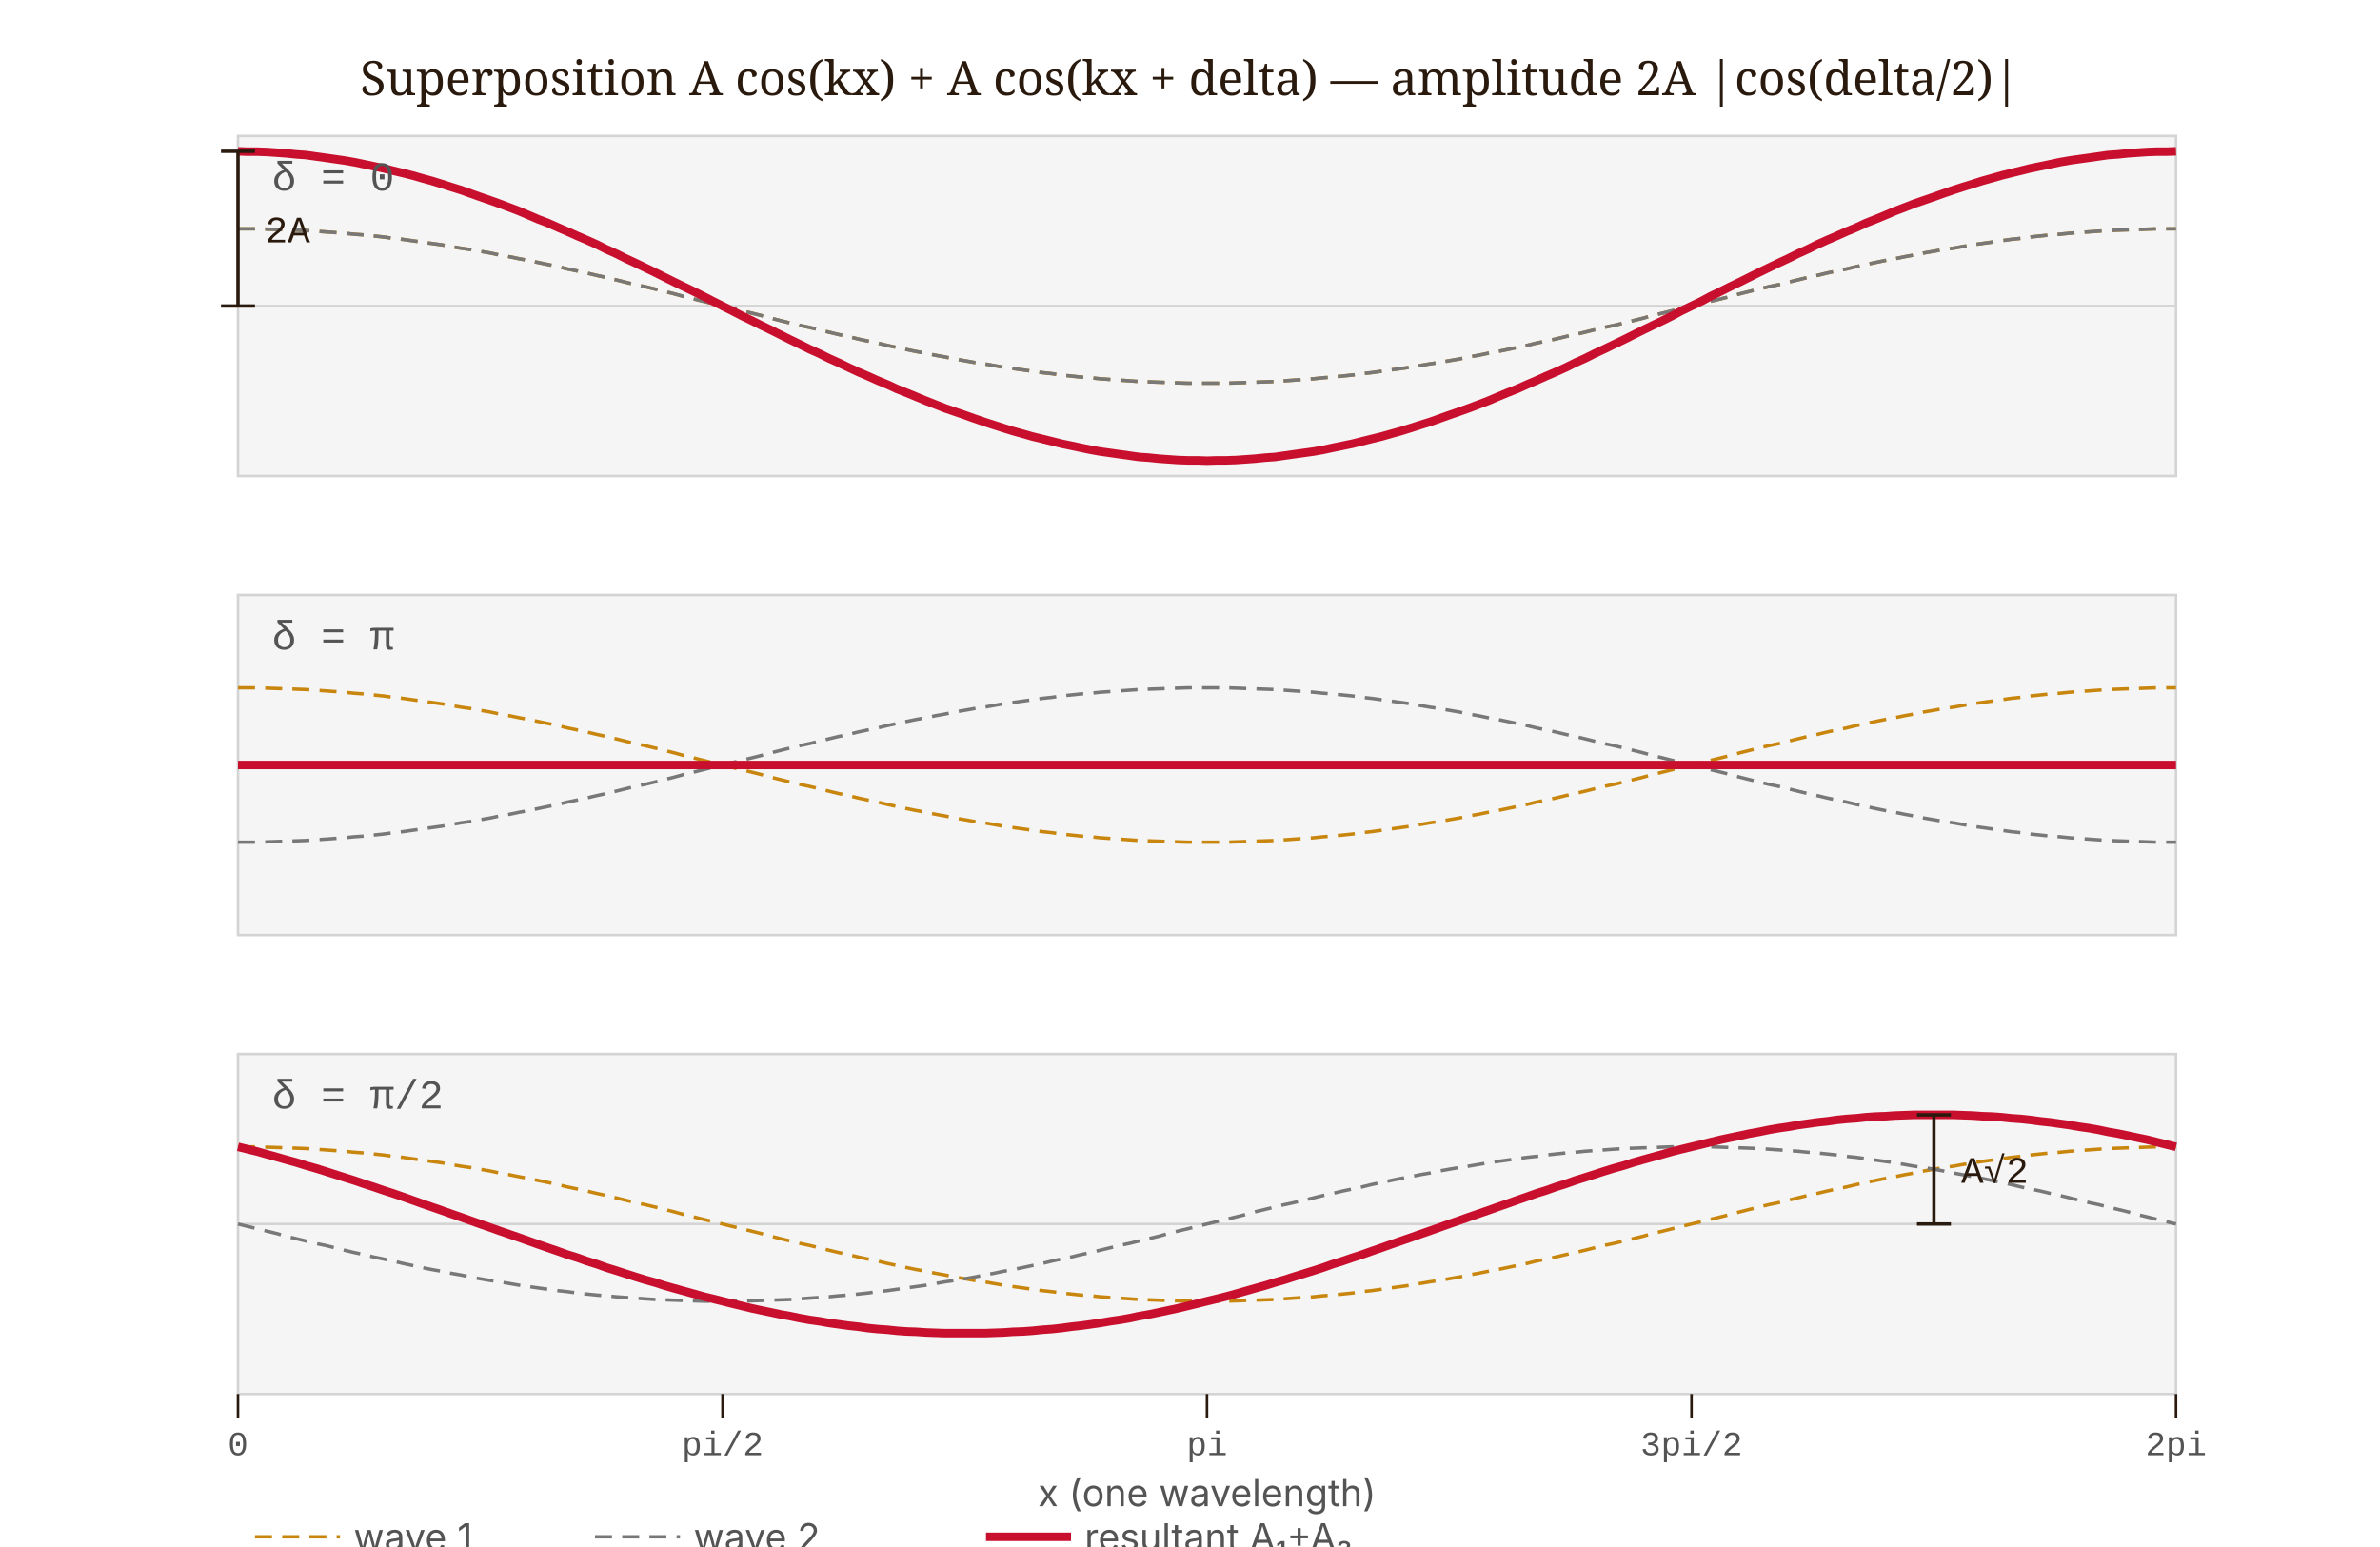
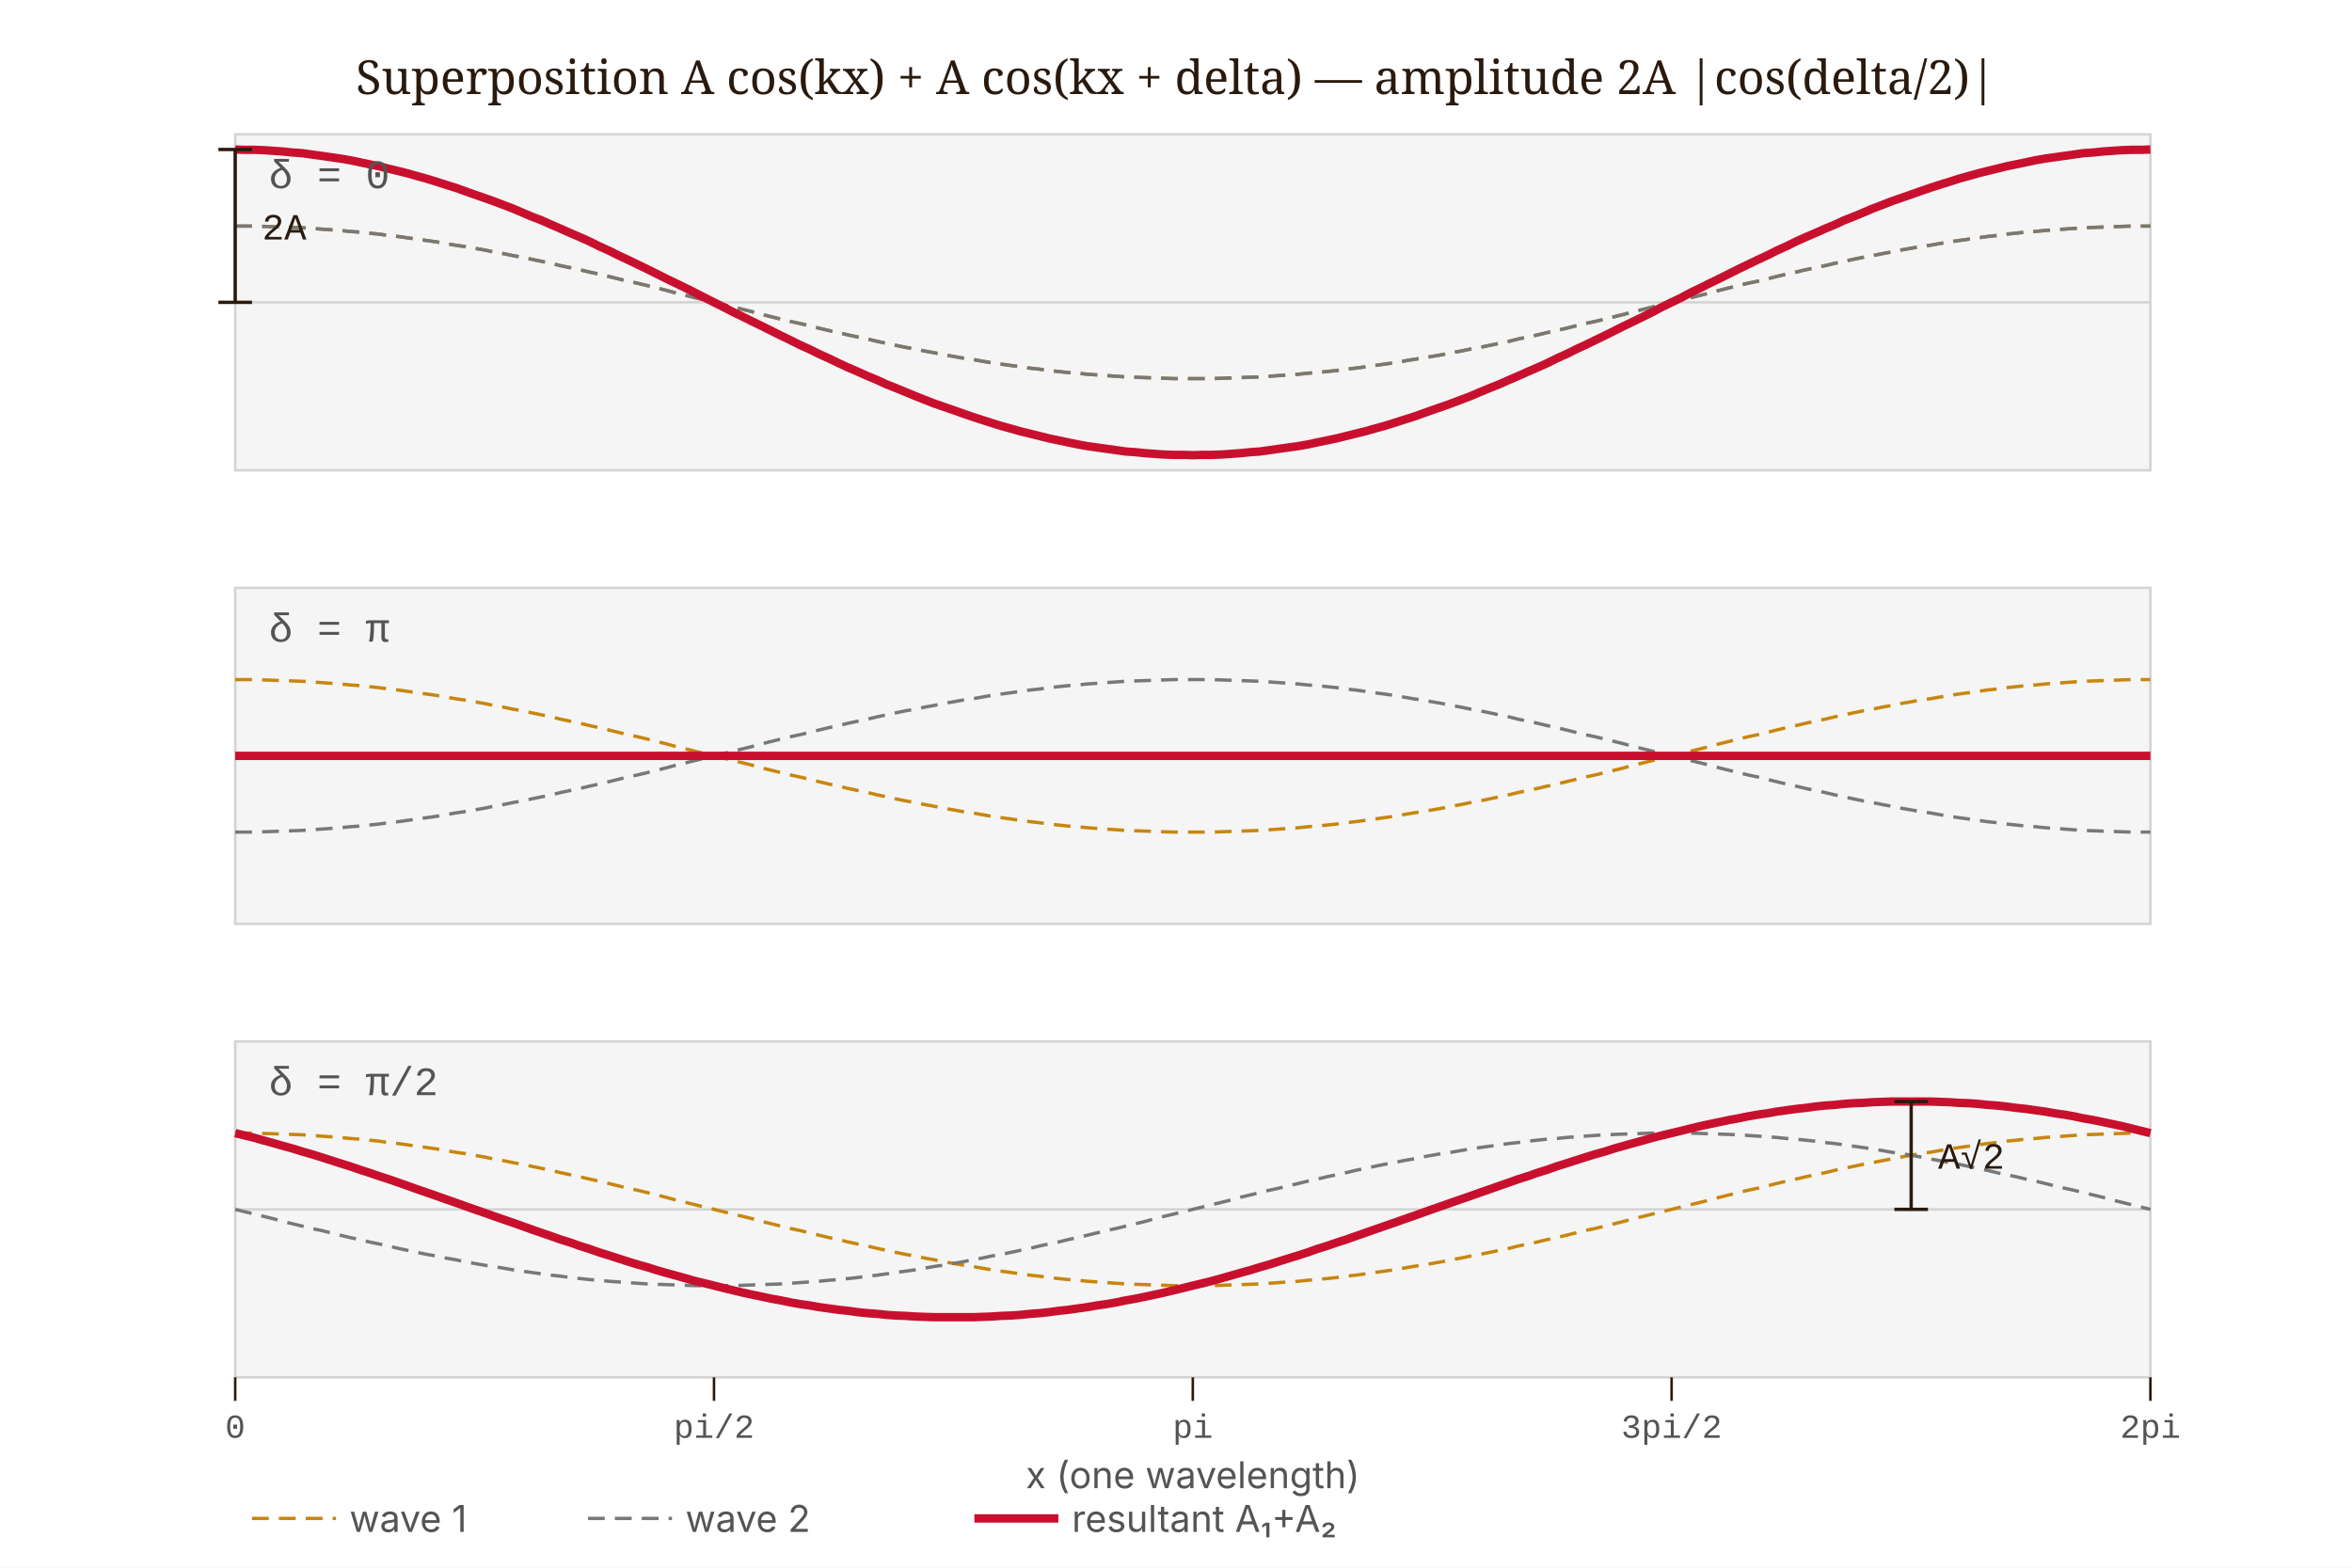
- <svg xmlns="http://www.w3.org/2000/svg" viewBox="0 0 700 455" role="img" aria-labelledby="fig-title-c18-01">
-   <rect width="700" height="455" fill="#FFFFFF" />
+ <svg xmlns="http://www.w3.org/2000/svg" viewBox="0 0 700 466.64" role="img" aria-labelledby="fig-title-c18-01">
+   <rect width="700" height="466.64" fill="#FFFFFF" />
  <text x="350" y="28" text-anchor="middle" font-family="'EB Garamond','Garamond',Georgia,serif" font-size="14" fill="#2a1a0e">
    Superposition  A cos(kx) + A cos(kx + delta)  —  amplitude 2A |cos(delta/2)|
  </text>
  <rect x="70" y="40" width="570" height="100" fill="#F5F5F5" stroke="#D4D4D4" stroke-width="0.75" />
  <line x1="70" y1="90.0" x2="640" y2="90.0" stroke="#D4D4D4" stroke-width="0.75" />
  <polyline fill="none" stroke="#C8860E" stroke-width="1" stroke-dasharray="5 3" points="70.0,67.3 72.8,67.3 75.7,67.3 78.5,67.4 81.4,67.5 84.2,67.6 87.1,67.7 90.0,67.8 92.8,68.0 95.7,68.2 98.5,68.4 101.3,68.6 104.2,68.9 107.1,69.1 109.9,69.4 112.8,69.7 115.6,70.1 118.5,70.4 121.3,70.8 124.1,71.2 127.0,71.6 129.9,72.0 132.7,72.5 135.6,73.0 138.4,73.4 141.2,73.9 144.1,74.4 146.9,75.0 149.8,75.5 152.7,76.1 155.5,76.6 158.3,77.2 161.2,77.8 164.1,78.4 166.9,79.1 169.8,79.7 172.6,80.3 175.5,81.0 178.3,81.6 181.2,82.3 184.0,83.0 186.8,83.7 189.7,84.3 192.6,85.0 195.4,85.7 198.2,86.4 201.1,87.2 204.0,87.9 206.8,88.6 209.7,89.3 212.5,90.0 215.3,90.7 218.2,91.4 221.1,92.1 223.9,92.8 226.8,93.6 229.6,94.3 232.4,95.0 235.3,95.7 238.1,96.3 241.0,97.0 243.8,97.7 246.7,98.4 249.6,99.0 252.4,99.7 255.2,100.3 258.1,100.9 261.0,101.6 263.8,102.2 266.6,102.8 269.5,103.4 272.4,103.9 275.2,104.5 278.0,105.0 280.9,105.6 283.8,106.1 286.6,106.6 289.5,107.0 292.3,107.5 295.1,108.0 298.0,108.4 300.9,108.8 303.7,109.2 306.6,109.6 309.4,109.9 312.2,110.3 315.1,110.6 317.9,110.9 320.8,111.1 323.6,111.4 326.5,111.6 329.3,111.8 332.2,112.0 335.0,112.2 337.9,112.3 340.8,112.4 343.6,112.5 346.4,112.6 349.3,112.7 352.2,112.7 355.0,112.7 357.9,112.7 360.7,112.7 363.6,112.6 366.4,112.5 369.2,112.4 372.1,112.3 375.0,112.2 377.8,112.0 380.6,111.8 383.5,111.6 386.4,111.4 389.2,111.1 392.0,110.9 394.9,110.6 397.8,110.3 400.6,109.9 403.4,109.6 406.3,109.2 409.1,108.8 412.0,108.4 414.9,108.0 417.7,107.5 420.6,107.0 423.4,106.6 426.2,106.1 429.1,105.6 431.9,105.0 434.8,104.5 437.7,103.9 440.5,103.4 443.4,102.8 446.2,102.2 449.1,101.6 451.9,100.9 454.8,100.3 457.6,99.7 460.5,99.0 463.3,98.4 466.2,97.7 469.0,97.0 471.8,96.3 474.7,95.7 477.6,95.0 480.4,94.3 483.2,93.6 486.1,92.8 489.0,92.1 491.8,91.4 494.6,90.7 497.5,90.0 500.4,89.3 503.2,88.6 506.1,87.9 508.9,87.2 511.8,86.4 514.6,85.7 517.4,85.0 520.3,84.3 523.2,83.7 526.0,83.0 528.8,82.3 531.7,81.6 534.5,81.0 537.4,80.3 540.2,79.7 543.1,79.1 546.0,78.4 548.8,77.8 551.6,77.2 554.5,76.6 557.3,76.1 560.2,75.5 563.0,75.0 565.9,74.4 568.8,73.9 571.6,73.4 574.5,73.0 577.3,72.5 580.2,72.0 583.0,71.6 585.9,71.2 588.7,70.8 591.5,70.4 594.4,70.1 597.2,69.7 600.1,69.4 603.0,69.1 605.8,68.9 608.7,68.6 611.5,68.4 614.4,68.2 617.2,68.0 620.0,67.8 622.9,67.7 625.8,67.6 628.6,67.5 631.5,67.4 634.3,67.3 637.1,67.3 640.0,67.3" />
  <polyline fill="none" stroke="#787878" stroke-width="1" stroke-dasharray="5 3" points="70.0,67.3 72.8,67.3 75.7,67.3 78.5,67.4 81.4,67.5 84.2,67.6 87.1,67.7 90.0,67.8 92.8,68.0 95.7,68.2 98.5,68.4 101.3,68.6 104.2,68.9 107.1,69.1 109.9,69.4 112.8,69.7 115.6,70.1 118.5,70.4 121.3,70.8 124.1,71.2 127.0,71.6 129.9,72.0 132.7,72.5 135.6,73.0 138.4,73.4 141.2,73.9 144.1,74.4 146.9,75.0 149.8,75.5 152.7,76.1 155.5,76.6 158.3,77.2 161.2,77.8 164.1,78.4 166.9,79.1 169.8,79.7 172.6,80.3 175.5,81.0 178.3,81.6 181.2,82.3 184.0,83.0 186.8,83.7 189.7,84.3 192.6,85.0 195.4,85.7 198.2,86.4 201.1,87.2 204.0,87.9 206.8,88.6 209.7,89.3 212.5,90.0 215.3,90.7 218.2,91.4 221.1,92.1 223.9,92.8 226.8,93.6 229.6,94.3 232.4,95.0 235.3,95.7 238.1,96.3 241.0,97.0 243.8,97.7 246.7,98.4 249.6,99.0 252.4,99.7 255.2,100.3 258.1,100.9 261.0,101.6 263.8,102.2 266.6,102.8 269.5,103.4 272.4,103.9 275.2,104.5 278.0,105.0 280.9,105.6 283.8,106.1 286.6,106.6 289.5,107.0 292.3,107.5 295.1,108.0 298.0,108.4 300.9,108.8 303.7,109.2 306.6,109.6 309.4,109.9 312.2,110.3 315.1,110.6 317.9,110.9 320.8,111.1 323.6,111.4 326.5,111.6 329.3,111.8 332.2,112.0 335.0,112.2 337.9,112.3 340.8,112.4 343.6,112.5 346.4,112.6 349.3,112.7 352.2,112.7 355.0,112.7 357.9,112.7 360.7,112.7 363.6,112.6 366.4,112.5 369.2,112.4 372.1,112.3 375.0,112.2 377.8,112.0 380.6,111.8 383.5,111.6 386.4,111.4 389.2,111.1 392.0,110.9 394.9,110.6 397.8,110.3 400.6,109.9 403.4,109.6 406.3,109.2 409.1,108.8 412.0,108.4 414.9,108.0 417.7,107.5 420.6,107.0 423.4,106.6 426.2,106.1 429.1,105.6 431.9,105.0 434.8,104.5 437.7,103.9 440.5,103.4 443.4,102.8 446.2,102.2 449.1,101.6 451.9,100.9 454.8,100.3 457.6,99.7 460.5,99.0 463.3,98.4 466.2,97.7 469.0,97.0 471.8,96.3 474.7,95.7 477.6,95.0 480.4,94.3 483.2,93.6 486.1,92.8 489.0,92.1 491.8,91.4 494.6,90.7 497.5,90.0 500.4,89.3 503.2,88.6 506.1,87.9 508.9,87.2 511.8,86.4 514.6,85.7 517.4,85.0 520.3,84.3 523.2,83.7 526.0,83.0 528.8,82.3 531.7,81.6 534.5,81.0 537.4,80.3 540.2,79.7 543.1,79.1 546.0,78.4 548.8,77.8 551.6,77.2 554.5,76.6 557.3,76.1 560.2,75.5 563.0,75.0 565.9,74.4 568.8,73.9 571.6,73.4 574.5,73.0 577.3,72.5 580.2,72.0 583.0,71.6 585.9,71.2 588.7,70.8 591.5,70.4 594.4,70.1 597.2,69.7 600.1,69.4 603.0,69.1 605.8,68.9 608.7,68.6 611.5,68.4 614.4,68.2 617.2,68.0 620.0,67.8 622.9,67.7 625.8,67.6 628.6,67.5 631.5,67.4 634.3,67.3 637.1,67.3 640.0,67.3" />
  <polyline fill="none" stroke="#C8102E" stroke-width="2.5" points="70.0,44.5 72.8,44.6 75.7,44.6 78.5,44.7 81.4,44.9 84.2,45.1 87.1,45.4 90.0,45.6 92.8,46.0 95.7,46.4 98.5,46.8 101.3,47.2 104.2,47.7 107.1,48.3 109.9,48.9 112.8,49.5 115.6,50.2 118.5,50.9 121.3,51.6 124.1,52.4 127.0,53.2 129.9,54.1 132.7,55.0 135.6,55.9 138.4,56.9 141.2,57.9 144.1,58.9 146.9,59.9 149.8,61.0 152.7,62.1 155.5,63.3 158.3,64.5 161.2,65.6 164.1,66.9 166.9,68.1 169.8,69.4 172.6,70.6 175.5,71.9 178.3,73.3 181.2,74.6 184.0,76.0 186.8,77.3 189.7,78.7 192.6,80.1 195.4,81.5 198.2,82.9 201.1,84.3 204.0,85.7 206.8,87.1 209.7,88.6 212.5,90.0 215.3,91.4 218.2,92.9 221.1,94.3 223.9,95.7 226.8,97.1 229.6,98.5 232.4,99.9 235.3,101.3 238.1,102.7 241.0,104.0 243.8,105.4 246.7,106.7 249.6,108.1 252.4,109.4 255.2,110.6 258.1,111.9 261.0,113.1 263.8,114.4 266.6,115.5 269.5,116.7 272.4,117.9 275.2,119.0 278.0,120.1 280.9,121.1 283.8,122.1 286.6,123.1 289.5,124.1 292.3,125.0 295.1,125.9 298.0,126.8 300.9,127.6 303.7,128.4 306.6,129.1 309.4,129.8 312.2,130.5 315.1,131.1 317.9,131.7 320.8,132.3 323.6,132.8 326.5,133.2 329.3,133.6 332.2,134.0 335.0,134.4 337.9,134.6 340.8,134.9 343.6,135.1 346.4,135.3 349.3,135.4 352.2,135.4 355.0,135.5 357.9,135.4 360.7,135.4 363.6,135.3 366.4,135.1 369.2,134.9 372.1,134.6 375.0,134.4 377.8,134.0 380.6,133.6 383.5,133.2 386.4,132.8 389.2,132.3 392.0,131.7 394.9,131.1 397.8,130.5 400.6,129.8 403.4,129.1 406.3,128.4 409.1,127.6 412.0,126.8 414.9,125.9 417.7,125.0 420.6,124.1 423.4,123.1 426.2,122.1 429.1,121.1 431.9,120.1 434.8,119.0 437.7,117.9 440.5,116.7 443.4,115.5 446.2,114.4 449.1,113.1 451.9,111.9 454.8,110.6 457.6,109.4 460.5,108.1 463.3,106.7 466.2,105.4 469.0,104.0 471.8,102.7 474.7,101.3 477.6,99.9 480.4,98.5 483.2,97.1 486.1,95.7 489.0,94.3 491.8,92.9 494.6,91.4 497.5,90.0 500.4,88.6 503.2,87.1 506.1,85.7 508.9,84.3 511.8,82.9 514.6,81.5 517.4,80.1 520.3,78.7 523.2,77.3 526.0,76.0 528.8,74.6 531.7,73.3 534.5,71.9 537.4,70.6 540.2,69.4 543.1,68.1 546.0,66.9 548.8,65.6 551.6,64.5 554.5,63.3 557.3,62.1 560.2,61.0 563.0,59.9 565.9,58.9 568.8,57.9 571.6,56.9 574.5,55.9 577.3,55.0 580.2,54.1 583.0,53.2 585.9,52.4 588.7,51.6 591.5,50.9 594.4,50.2 597.2,49.5 600.1,48.9 603.0,48.3 605.8,47.7 608.7,47.2 611.5,46.8 614.4,46.4 617.2,46.0 620.0,45.6 622.9,45.4 625.8,45.1 628.6,44.9 631.5,44.7 634.3,44.6 637.1,44.6 640.0,44.5" />
  <line x1="70.0" y1="44.5" x2="70.0" y2="90.0" stroke="#2a1a0e" stroke-width="1" />
  <line x1="65.0" y1="44.5" x2="75.0" y2="44.5" stroke="#2a1a0e" stroke-width="1" />
  <line x1="65.0" y1="90.0" x2="75.0" y2="90.0" stroke="#2a1a0e" stroke-width="1" />
  <text x="78.0" y="71.3" font-family="'JetBrains Mono','Fira Code','Courier New',monospace" font-size="11" fill="#2a1a0e">2A</text>
  <text x="80" y="56" font-family="'JetBrains Mono','Fira Code','Courier New',monospace" font-size="12" fill="#545454">δ = 0</text>
  <rect x="70" y="175" width="570" height="100" fill="#F5F5F5" stroke="#D4D4D4" stroke-width="0.75" />
  <line x1="70" y1="225.0" x2="640" y2="225.0" stroke="#D4D4D4" stroke-width="0.75" />
  <polyline fill="none" stroke="#C8860E" stroke-width="1" stroke-dasharray="5 3" points="70.0,202.3 72.8,202.3 75.7,202.3 78.5,202.4 81.4,202.5 84.2,202.6 87.1,202.7 90.0,202.8 92.8,203.0 95.7,203.2 98.5,203.4 101.3,203.6 104.2,203.9 107.1,204.1 109.9,204.4 112.8,204.7 115.6,205.1 118.5,205.4 121.3,205.8 124.1,206.2 127.0,206.6 129.9,207.0 132.7,207.5 135.6,208.0 138.4,208.4 141.2,208.9 144.1,209.4 146.9,210.0 149.8,210.5 152.7,211.1 155.5,211.6 158.3,212.2 161.2,212.8 164.1,213.4 166.9,214.1 169.8,214.7 172.6,215.3 175.5,216.0 178.3,216.6 181.2,217.3 184.0,218.0 186.8,218.7 189.7,219.3 192.6,220.0 195.4,220.7 198.2,221.4 201.1,222.2 204.0,222.9 206.8,223.6 209.7,224.3 212.5,225.0 215.3,225.7 218.2,226.4 221.1,227.1 223.9,227.8 226.8,228.6 229.6,229.3 232.4,230.0 235.3,230.7 238.1,231.3 241.0,232.0 243.8,232.7 246.7,233.4 249.6,234.0 252.4,234.7 255.2,235.3 258.1,235.9 261.0,236.6 263.8,237.2 266.6,237.8 269.5,238.4 272.4,238.9 275.2,239.5 278.0,240.0 280.9,240.6 283.8,241.1 286.6,241.6 289.5,242.0 292.3,242.5 295.1,243.0 298.0,243.4 300.9,243.8 303.7,244.2 306.6,244.6 309.4,244.9 312.2,245.3 315.1,245.6 317.9,245.9 320.8,246.1 323.6,246.4 326.5,246.6 329.3,246.8 332.2,247.0 335.0,247.2 337.9,247.3 340.8,247.4 343.6,247.5 346.4,247.6 349.3,247.7 352.2,247.7 355.0,247.7 357.9,247.7 360.7,247.7 363.6,247.6 366.4,247.5 369.2,247.4 372.1,247.3 375.0,247.2 377.8,247.0 380.6,246.8 383.5,246.6 386.4,246.4 389.2,246.1 392.0,245.9 394.9,245.6 397.8,245.3 400.6,244.9 403.4,244.6 406.3,244.2 409.1,243.8 412.0,243.4 414.9,243.0 417.7,242.5 420.6,242.0 423.4,241.6 426.2,241.1 429.1,240.6 431.9,240.0 434.8,239.5 437.7,238.9 440.5,238.4 443.4,237.8 446.2,237.2 449.1,236.6 451.9,235.9 454.8,235.3 457.6,234.7 460.5,234.0 463.3,233.4 466.2,232.7 469.0,232.0 471.8,231.3 474.7,230.7 477.6,230.0 480.4,229.3 483.2,228.6 486.1,227.8 489.0,227.1 491.8,226.4 494.6,225.7 497.5,225.0 500.4,224.3 503.2,223.6 506.1,222.9 508.9,222.2 511.8,221.4 514.6,220.7 517.4,220.0 520.3,219.3 523.2,218.7 526.0,218.0 528.8,217.3 531.7,216.6 534.5,216.0 537.4,215.3 540.2,214.7 543.1,214.1 546.0,213.4 548.8,212.8 551.6,212.2 554.5,211.6 557.3,211.1 560.2,210.5 563.0,210.0 565.9,209.4 568.8,208.9 571.6,208.4 574.5,208.0 577.3,207.5 580.2,207.0 583.0,206.6 585.9,206.2 588.7,205.8 591.5,205.4 594.4,205.1 597.2,204.7 600.1,204.4 603.0,204.1 605.8,203.9 608.7,203.6 611.5,203.4 614.4,203.2 617.2,203.0 620.0,202.8 622.9,202.7 625.8,202.6 628.6,202.5 631.5,202.4 634.3,202.3 637.1,202.3 640.0,202.3" />
  <polyline fill="none" stroke="#787878" stroke-width="1" stroke-dasharray="5 3" points="70.0,247.7 72.8,247.7 75.7,247.7 78.5,247.6 81.4,247.5 84.2,247.4 87.1,247.3 90.0,247.2 92.8,247.0 95.7,246.8 98.5,246.6 101.3,246.4 104.2,246.1 107.1,245.9 109.9,245.6 112.8,245.3 115.6,244.9 118.5,244.6 121.3,244.2 124.1,243.8 127.0,243.4 129.9,243.0 132.7,242.5 135.6,242.0 138.4,241.6 141.2,241.1 144.1,240.6 146.9,240.0 149.8,239.5 152.7,238.9 155.5,238.4 158.3,237.8 161.2,237.2 164.1,236.6 166.9,235.9 169.8,235.3 172.6,234.7 175.5,234.0 178.3,233.4 181.2,232.7 184.0,232.0 186.8,231.3 189.7,230.7 192.6,230.0 195.4,229.3 198.2,228.6 201.1,227.8 204.0,227.1 206.8,226.4 209.7,225.7 212.5,225.0 215.3,224.3 218.2,223.6 221.1,222.9 223.9,222.2 226.8,221.4 229.6,220.7 232.4,220.0 235.3,219.3 238.1,218.7 241.0,218.0 243.8,217.3 246.7,216.6 249.6,216.0 252.4,215.3 255.2,214.7 258.1,214.1 261.0,213.4 263.8,212.8 266.6,212.2 269.5,211.6 272.4,211.1 275.2,210.5 278.0,210.0 280.9,209.4 283.8,208.9 286.6,208.4 289.5,208.0 292.3,207.5 295.1,207.0 298.0,206.6 300.9,206.2 303.7,205.8 306.6,205.4 309.4,205.1 312.2,204.7 315.1,204.4 317.9,204.1 320.8,203.9 323.6,203.6 326.5,203.4 329.3,203.2 332.2,203.0 335.0,202.8 337.9,202.7 340.8,202.6 343.6,202.5 346.4,202.4 349.3,202.3 352.2,202.3 355.0,202.3 357.9,202.3 360.7,202.3 363.6,202.4 366.4,202.5 369.2,202.6 372.1,202.7 375.0,202.8 377.8,203.0 380.6,203.2 383.5,203.4 386.4,203.6 389.2,203.9 392.0,204.1 394.9,204.4 397.8,204.7 400.6,205.1 403.4,205.4 406.3,205.8 409.1,206.2 412.0,206.6 414.9,207.0 417.7,207.5 420.6,208.0 423.4,208.4 426.2,208.9 429.1,209.4 431.9,210.0 434.8,210.5 437.7,211.1 440.5,211.6 443.4,212.2 446.2,212.8 449.1,213.4 451.9,214.1 454.8,214.7 457.6,215.3 460.5,216.0 463.3,216.6 466.2,217.3 469.0,218.0 471.8,218.7 474.7,219.3 477.6,220.0 480.4,220.7 483.2,221.4 486.1,222.2 489.0,222.9 491.8,223.6 494.6,224.3 497.5,225.0 500.4,225.7 503.2,226.4 506.1,227.1 508.9,227.8 511.8,228.6 514.6,229.3 517.4,230.0 520.3,230.7 523.2,231.3 526.0,232.0 528.8,232.7 531.7,233.4 534.5,234.0 537.4,234.7 540.2,235.3 543.1,235.9 546.0,236.6 548.8,237.2 551.6,237.8 554.5,238.4 557.3,238.9 560.2,239.5 563.0,240.0 565.9,240.6 568.8,241.1 571.6,241.6 574.5,242.0 577.3,242.5 580.2,243.0 583.0,243.4 585.9,243.8 588.7,244.2 591.5,244.6 594.4,244.9 597.2,245.3 600.1,245.6 603.0,245.9 605.8,246.1 608.7,246.4 611.5,246.6 614.4,246.8 617.2,247.0 620.0,247.2 622.9,247.3 625.8,247.4 628.6,247.5 631.5,247.6 634.3,247.7 637.1,247.7 640.0,247.7" />
  <polyline fill="none" stroke="#C8102E" stroke-width="2.5" points="70.0,225.0 72.8,225.0 75.7,225.0 78.5,225.0 81.4,225.0 84.2,225.0 87.1,225.0 90.0,225.0 92.8,225.0 95.7,225.0 98.5,225.0 101.3,225.0 104.2,225.0 107.1,225.0 109.9,225.0 112.8,225.0 115.6,225.0 118.5,225.0 121.3,225.0 124.1,225.0 127.0,225.0 129.9,225.0 132.7,225.0 135.6,225.0 138.4,225.0 141.2,225.0 144.1,225.0 146.9,225.0 149.8,225.0 152.7,225.0 155.5,225.0 158.3,225.0 161.2,225.0 164.1,225.0 166.9,225.0 169.8,225.0 172.6,225.0 175.5,225.0 178.3,225.0 181.2,225.0 184.0,225.0 186.8,225.0 189.7,225.0 192.6,225.0 195.4,225.0 198.2,225.0 201.1,225.0 204.0,225.0 206.8,225.0 209.7,225.0 212.5,225.0 215.3,225.0 218.2,225.0 221.1,225.0 223.9,225.0 226.8,225.0 229.6,225.0 232.4,225.0 235.3,225.0 238.1,225.0 241.0,225.0 243.8,225.0 246.7,225.0 249.6,225.0 252.4,225.0 255.2,225.0 258.1,225.0 261.0,225.0 263.8,225.0 266.6,225.0 269.5,225.0 272.4,225.0 275.2,225.0 278.0,225.0 280.9,225.0 283.8,225.0 286.6,225.0 289.5,225.0 292.3,225.0 295.1,225.0 298.0,225.0 300.9,225.0 303.7,225.0 306.6,225.0 309.4,225.0 312.2,225.0 315.1,225.0 317.9,225.0 320.8,225.0 323.6,225.0 326.5,225.0 329.3,225.0 332.2,225.0 335.0,225.0 337.9,225.0 340.8,225.0 343.6,225.0 346.4,225.0 349.3,225.0 352.2,225.0 355.0,225.0 357.9,225.0 360.7,225.0 363.6,225.0 366.4,225.0 369.2,225.0 372.1,225.0 375.0,225.0 377.8,225.0 380.6,225.0 383.5,225.0 386.4,225.0 389.2,225.0 392.0,225.0 394.9,225.0 397.8,225.0 400.6,225.0 403.4,225.0 406.3,225.0 409.1,225.0 412.0,225.0 414.9,225.0 417.7,225.0 420.6,225.0 423.4,225.0 426.2,225.0 429.1,225.0 431.9,225.0 434.8,225.0 437.7,225.0 440.5,225.0 443.4,225.0 446.2,225.0 449.1,225.0 451.9,225.0 454.8,225.0 457.6,225.0 460.5,225.0 463.3,225.0 466.2,225.0 469.0,225.0 471.8,225.0 474.7,225.0 477.6,225.0 480.4,225.0 483.2,225.0 486.1,225.0 489.0,225.0 491.8,225.0 494.6,225.0 497.5,225.0 500.4,225.0 503.2,225.0 506.1,225.0 508.9,225.0 511.8,225.0 514.6,225.0 517.4,225.0 520.3,225.0 523.2,225.0 526.0,225.0 528.8,225.0 531.7,225.0 534.5,225.0 537.4,225.0 540.2,225.0 543.1,225.0 546.0,225.0 548.8,225.0 551.6,225.0 554.5,225.0 557.3,225.0 560.2,225.0 563.0,225.0 565.9,225.0 568.8,225.0 571.6,225.0 574.5,225.0 577.3,225.0 580.2,225.0 583.0,225.0 585.9,225.0 588.7,225.0 591.5,225.0 594.4,225.0 597.2,225.0 600.1,225.0 603.0,225.0 605.8,225.0 608.7,225.0 611.5,225.0 614.4,225.0 617.2,225.0 620.0,225.0 622.9,225.0 625.8,225.0 628.6,225.0 631.5,225.0 634.3,225.0 637.1,225.0 640.0,225.0" />
  <text x="80" y="191" font-family="'JetBrains Mono','Fira Code','Courier New',monospace" font-size="12" fill="#545454">δ = π</text>
  <rect x="70" y="310" width="570" height="100" fill="#F5F5F5" stroke="#D4D4D4" stroke-width="0.75" />
  <line x1="70" y1="360.0" x2="640" y2="360.0" stroke="#D4D4D4" stroke-width="0.75" />
  <polyline fill="none" stroke="#C8860E" stroke-width="1" stroke-dasharray="5 3" points="70.0,337.3 72.8,337.3 75.7,337.3 78.5,337.4 81.4,337.5 84.2,337.6 87.1,337.7 90.0,337.8 92.8,338.0 95.7,338.2 98.5,338.4 101.3,338.6 104.2,338.9 107.1,339.1 109.9,339.4 112.8,339.7 115.6,340.1 118.5,340.4 121.3,340.8 124.1,341.2 127.0,341.6 129.9,342.0 132.7,342.5 135.6,343.0 138.4,343.4 141.2,343.9 144.1,344.4 146.9,345.0 149.8,345.5 152.7,346.1 155.5,346.6 158.3,347.2 161.2,347.8 164.1,348.4 166.9,349.1 169.8,349.7 172.6,350.3 175.5,351.0 178.3,351.6 181.2,352.3 184.0,353.0 186.8,353.7 189.7,354.3 192.6,355.0 195.4,355.7 198.2,356.4 201.1,357.2 204.0,357.9 206.8,358.6 209.7,359.3 212.5,360.0 215.3,360.7 218.2,361.4 221.1,362.1 223.9,362.8 226.8,363.6 229.6,364.3 232.4,365.0 235.3,365.7 238.1,366.3 241.0,367.0 243.8,367.7 246.7,368.4 249.6,369.0 252.4,369.7 255.2,370.3 258.1,370.9 261.0,371.6 263.8,372.2 266.6,372.8 269.5,373.4 272.4,373.9 275.2,374.5 278.0,375.0 280.9,375.6 283.8,376.1 286.6,376.6 289.5,377.0 292.3,377.5 295.1,378.0 298.0,378.4 300.9,378.8 303.7,379.2 306.6,379.6 309.4,379.9 312.2,380.3 315.1,380.6 317.9,380.9 320.8,381.1 323.6,381.4 326.5,381.6 329.3,381.8 332.2,382.0 335.0,382.2 337.9,382.3 340.8,382.4 343.6,382.5 346.4,382.6 349.3,382.7 352.2,382.7 355.0,382.7 357.9,382.7 360.7,382.7 363.6,382.6 366.4,382.5 369.2,382.4 372.1,382.3 375.0,382.2 377.8,382.0 380.6,381.8 383.5,381.6 386.4,381.4 389.2,381.1 392.0,380.9 394.9,380.6 397.8,380.3 400.6,379.9 403.4,379.6 406.3,379.2 409.1,378.8 412.0,378.4 414.9,378.0 417.7,377.5 420.6,377.0 423.4,376.6 426.2,376.1 429.1,375.6 431.9,375.0 434.8,374.5 437.7,373.9 440.5,373.4 443.4,372.8 446.2,372.2 449.1,371.6 451.9,370.9 454.8,370.3 457.6,369.7 460.5,369.0 463.3,368.4 466.2,367.7 469.0,367.0 471.8,366.3 474.7,365.7 477.6,365.0 480.4,364.3 483.2,363.6 486.1,362.8 489.0,362.1 491.8,361.4 494.6,360.7 497.5,360.0 500.4,359.3 503.2,358.6 506.1,357.9 508.9,357.2 511.8,356.4 514.6,355.7 517.4,355.0 520.3,354.3 523.2,353.7 526.0,353.0 528.8,352.3 531.7,351.6 534.5,351.0 537.4,350.3 540.2,349.7 543.1,349.1 546.0,348.4 548.8,347.8 551.6,347.2 554.5,346.6 557.3,346.1 560.2,345.5 563.0,345.0 565.9,344.4 568.8,343.9 571.6,343.4 574.5,343.0 577.3,342.5 580.2,342.0 583.0,341.6 585.9,341.2 588.7,340.8 591.5,340.4 594.4,340.1 597.2,339.7 600.1,339.4 603.0,339.1 605.8,338.9 608.7,338.6 611.5,338.4 614.4,338.2 617.2,338.0 620.0,337.8 622.9,337.7 625.8,337.6 628.6,337.5 631.5,337.4 634.3,337.3 637.1,337.3 640.0,337.3" />
  <polyline fill="none" stroke="#787878" stroke-width="1" stroke-dasharray="5 3" points="70.0,360.0 72.8,360.7 75.7,361.4 78.5,362.1 81.4,362.8 84.2,363.6 87.1,364.3 90.0,365.0 92.8,365.7 95.7,366.3 98.5,367.0 101.3,367.7 104.2,368.4 107.1,369.0 109.9,369.7 112.8,370.3 115.6,370.9 118.5,371.6 121.3,372.2 124.1,372.8 127.0,373.4 129.9,373.9 132.7,374.5 135.6,375.0 138.4,375.6 141.2,376.1 144.1,376.6 146.9,377.0 149.8,377.5 152.7,378.0 155.5,378.4 158.3,378.8 161.2,379.2 164.1,379.6 166.9,379.9 169.8,380.3 172.6,380.6 175.5,380.9 178.3,381.1 181.2,381.4 184.0,381.6 186.8,381.8 189.7,382.0 192.6,382.2 195.4,382.3 198.2,382.4 201.1,382.5 204.0,382.6 206.8,382.7 209.7,382.7 212.5,382.7 215.3,382.7 218.2,382.7 221.1,382.6 223.9,382.5 226.8,382.4 229.6,382.3 232.4,382.2 235.3,382.0 238.1,381.8 241.0,381.6 243.8,381.4 246.7,381.1 249.6,380.9 252.4,380.6 255.2,380.3 258.1,379.9 261.0,379.6 263.8,379.2 266.6,378.8 269.5,378.4 272.4,378.0 275.2,377.5 278.0,377.0 280.9,376.6 283.8,376.1 286.6,375.6 289.5,375.0 292.3,374.5 295.1,373.9 298.0,373.4 300.9,372.8 303.7,372.2 306.6,371.6 309.4,370.9 312.2,370.3 315.1,369.7 317.9,369.0 320.8,368.4 323.6,367.7 326.5,367.0 329.3,366.3 332.2,365.7 335.0,365.0 337.9,364.3 340.8,363.6 343.6,362.8 346.4,362.1 349.3,361.4 352.2,360.7 355.0,360.0 357.9,359.3 360.7,358.6 363.6,357.9 366.4,357.2 369.2,356.4 372.1,355.7 375.0,355.0 377.8,354.3 380.6,353.7 383.5,353.0 386.4,352.3 389.2,351.6 392.0,351.0 394.9,350.3 397.8,349.7 400.6,349.1 403.4,348.4 406.3,347.8 409.1,347.2 412.0,346.6 414.9,346.1 417.7,345.5 420.6,345.0 423.4,344.4 426.2,343.9 429.1,343.4 431.9,343.0 434.8,342.5 437.7,342.0 440.5,341.6 443.4,341.2 446.2,340.8 449.1,340.4 451.9,340.1 454.8,339.7 457.6,339.4 460.5,339.1 463.3,338.9 466.2,338.6 469.0,338.4 471.8,338.2 474.7,338.0 477.6,337.8 480.4,337.7 483.2,337.6 486.1,337.5 489.0,337.4 491.8,337.3 494.6,337.3 497.5,337.3 500.4,337.3 503.2,337.3 506.1,337.4 508.9,337.5 511.8,337.6 514.6,337.7 517.4,337.8 520.3,338.0 523.2,338.2 526.0,338.4 528.8,338.6 531.7,338.9 534.5,339.1 537.4,339.4 540.2,339.7 543.1,340.1 546.0,340.4 548.8,340.8 551.6,341.2 554.5,341.6 557.3,342.0 560.2,342.5 563.0,343.0 565.9,343.4 568.8,343.9 571.6,344.4 574.5,345.0 577.3,345.5 580.2,346.1 583.0,346.6 585.9,347.2 588.7,347.8 591.5,348.4 594.4,349.1 597.2,349.7 600.1,350.3 603.0,351.0 605.8,351.6 608.7,352.3 611.5,353.0 614.4,353.7 617.2,354.3 620.0,355.0 622.9,355.7 625.8,356.4 628.6,357.2 631.5,357.9 634.3,358.6 637.1,359.3 640.0,360.0" />
  <polyline fill="none" stroke="#C8102E" stroke-width="2.5" points="70.0,337.3 72.8,338.0 75.7,338.7 78.5,339.5 81.4,340.3 84.2,341.1 87.1,341.9 90.0,342.8 92.8,343.6 95.7,344.5 98.5,345.4 101.3,346.3 104.2,347.2 107.1,348.2 109.9,349.1 112.8,350.1 115.6,351.0 118.5,352.0 121.3,353.0 124.1,354.0 127.0,355.0 129.9,356.0 132.7,357.0 135.6,358.0 138.4,359.0 141.2,360.0 144.1,361.0 146.9,362.0 149.8,363.0 152.7,364.0 155.5,365.0 158.3,366.0 161.2,367.0 164.1,368.0 166.9,369.0 169.8,369.9 172.6,370.9 175.5,371.8 178.3,372.8 181.2,373.7 184.0,374.6 186.8,375.5 189.7,376.4 192.6,377.2 195.4,378.1 198.2,378.9 201.1,379.7 204.0,380.5 206.8,381.3 209.7,382.0 212.5,382.7 215.3,383.4 218.2,384.1 221.1,384.8 223.9,385.4 226.8,386.0 229.6,386.6 232.4,387.1 235.3,387.7 238.1,388.2 241.0,388.6 243.8,389.1 246.7,389.5 249.6,389.9 252.4,390.2 255.2,390.6 258.1,390.9 261.0,391.1 263.8,391.4 266.6,391.6 269.5,391.7 272.4,391.9 275.2,392.0 278.0,392.1 280.9,392.1 283.8,392.1 286.6,392.1 289.5,392.1 292.3,392.0 295.1,391.9 298.0,391.7 300.9,391.6 303.7,391.4 306.6,391.1 309.4,390.9 312.2,390.6 315.1,390.2 317.9,389.9 320.8,389.5 323.6,389.1 326.5,388.6 329.3,388.2 332.2,387.7 335.0,387.1 337.9,386.6 340.8,386.0 343.6,385.4 346.4,384.8 349.3,384.1 352.2,383.4 355.0,382.7 357.9,382.0 360.7,381.3 363.6,380.5 366.4,379.7 369.2,378.9 372.1,378.1 375.0,377.2 377.8,376.4 380.6,375.5 383.5,374.6 386.4,373.7 389.2,372.8 392.0,371.8 394.9,370.9 397.8,369.9 400.6,369.0 403.4,368.0 406.3,367.0 409.1,366.0 412.0,365.0 414.9,364.0 417.7,363.0 420.6,362.0 423.4,361.0 426.2,360.0 429.1,359.0 431.9,358.0 434.8,357.0 437.7,356.0 440.5,355.0 443.4,354.0 446.2,353.0 449.1,352.0 451.9,351.0 454.8,350.1 457.6,349.1 460.5,348.2 463.3,347.2 466.2,346.3 469.0,345.4 471.8,344.5 474.7,343.6 477.6,342.8 480.4,341.9 483.2,341.1 486.1,340.3 489.0,339.5 491.8,338.7 494.6,338.0 497.5,337.3 500.4,336.6 503.2,335.9 506.1,335.2 508.9,334.6 511.8,334.0 514.6,333.4 517.4,332.9 520.3,332.3 523.2,331.8 526.0,331.4 528.8,330.9 531.7,330.5 534.5,330.1 537.4,329.8 540.2,329.4 543.1,329.1 546.0,328.9 548.8,328.6 551.6,328.4 554.5,328.3 557.3,328.1 560.2,328.0 563.0,327.9 565.9,327.9 568.8,327.9 571.6,327.9 574.5,327.9 577.3,328.0 580.2,328.1 583.0,328.3 585.9,328.4 588.7,328.6 591.5,328.9 594.4,329.1 597.2,329.4 600.1,329.8 603.0,330.1 605.8,330.5 608.7,330.9 611.5,331.4 614.4,331.8 617.2,332.3 620.0,332.9 622.9,333.4 625.8,334.0 628.6,334.6 631.5,335.2 634.3,335.9 637.1,336.6 640.0,337.3" />
  <line x1="568.8" y1="327.9" x2="568.8" y2="360.0" stroke="#2a1a0e" stroke-width="1" />
  <line x1="563.8" y1="327.9" x2="573.8" y2="327.9" stroke="#2a1a0e" stroke-width="1" />
  <line x1="563.8" y1="360.0" x2="573.8" y2="360.0" stroke="#2a1a0e" stroke-width="1" />
  <text x="576.8" y="347.9" font-family="'JetBrains Mono','Fira Code','Courier New',monospace" font-size="11" fill="#2a1a0e">A√2</text>
  <text x="80" y="326" font-family="'JetBrains Mono','Fira Code','Courier New',monospace" font-size="12" fill="#545454">δ = π/2</text>
  <g font-family="'JetBrains Mono','Fira Code','Courier New',monospace" font-size="10" fill="#545454">
    <line x1="70" y1="410" x2="70" y2="417" stroke="#2a1a0e" stroke-width="0.75" />
    <text x="70" y="428" text-anchor="middle">0</text>
    <line x1="212.5" y1="410" x2="212.5" y2="417" stroke="#2a1a0e" stroke-width="0.75" />
    <text x="212.5" y="428" text-anchor="middle">pi/2</text>
    <line x1="355.0" y1="410" x2="355.0" y2="417" stroke="#2a1a0e" stroke-width="0.75" />
    <text x="355.0" y="428" text-anchor="middle">pi</text>
    <line x1="497.5" y1="410" x2="497.5" y2="417" stroke="#2a1a0e" stroke-width="0.75" />
    <text x="497.5" y="428" text-anchor="middle">3pi/2</text>
    <line x1="640" y1="410" x2="640" y2="417" stroke="#2a1a0e" stroke-width="0.75" />
    <text x="640" y="428" text-anchor="middle">2pi</text>
  </g>
  <text x="355" y="443" text-anchor="middle" font-family="'Inter',-apple-system,'Helvetica Neue',sans-serif" font-size="11" fill="#545454">x  (one wavelength)</text>
  <g font-family="'Inter',-apple-system,'Helvetica Neue',sans-serif" font-size="11" fill="#545454">
    <line x1="75" y1="452" x2="100" y2="452" stroke="#C8860E" stroke-width="1" stroke-dasharray="5 3" />
    <text x="104" y="456">wave 1</text>
    <line x1="175" y1="452" x2="200" y2="452" stroke="#787878" stroke-width="1" stroke-dasharray="5 3" />
    <text x="204" y="456">wave 2</text>
    <line x1="290" y1="452" x2="315" y2="452" stroke="#C8102E" stroke-width="2.5" />
    <text x="319" y="456">resultant  A₁+A₂</text>
  </g>
</svg>
